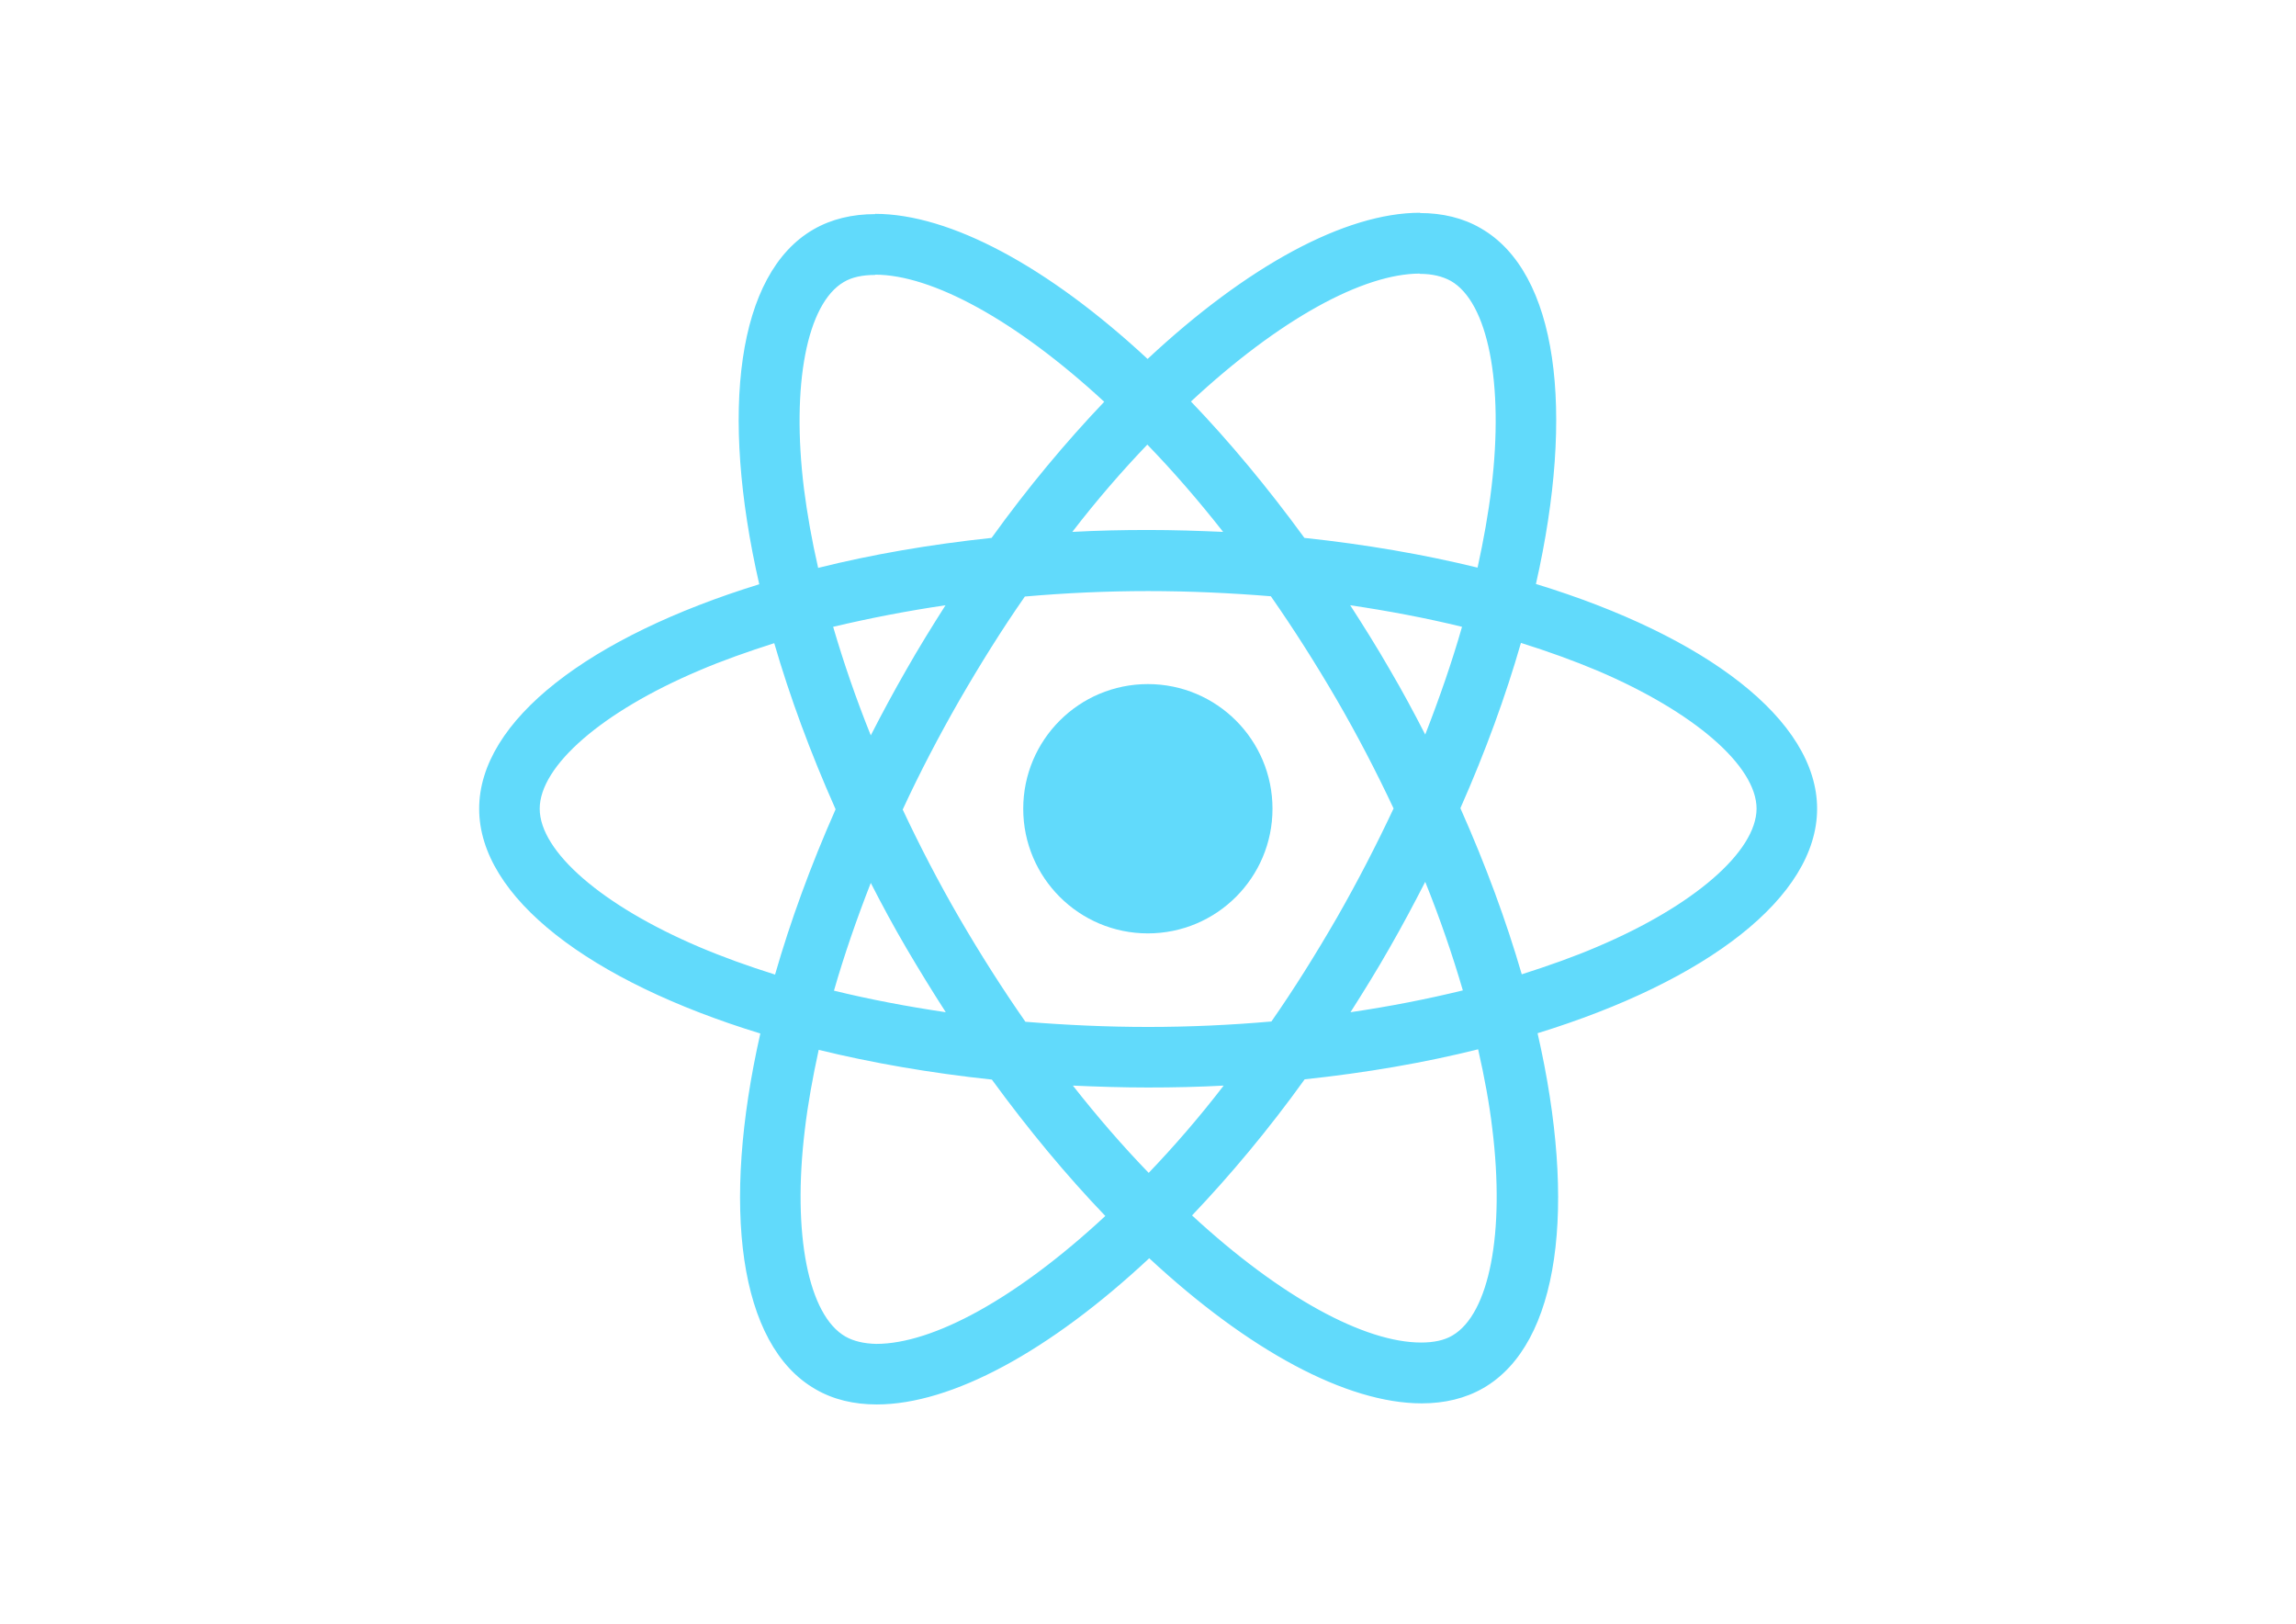
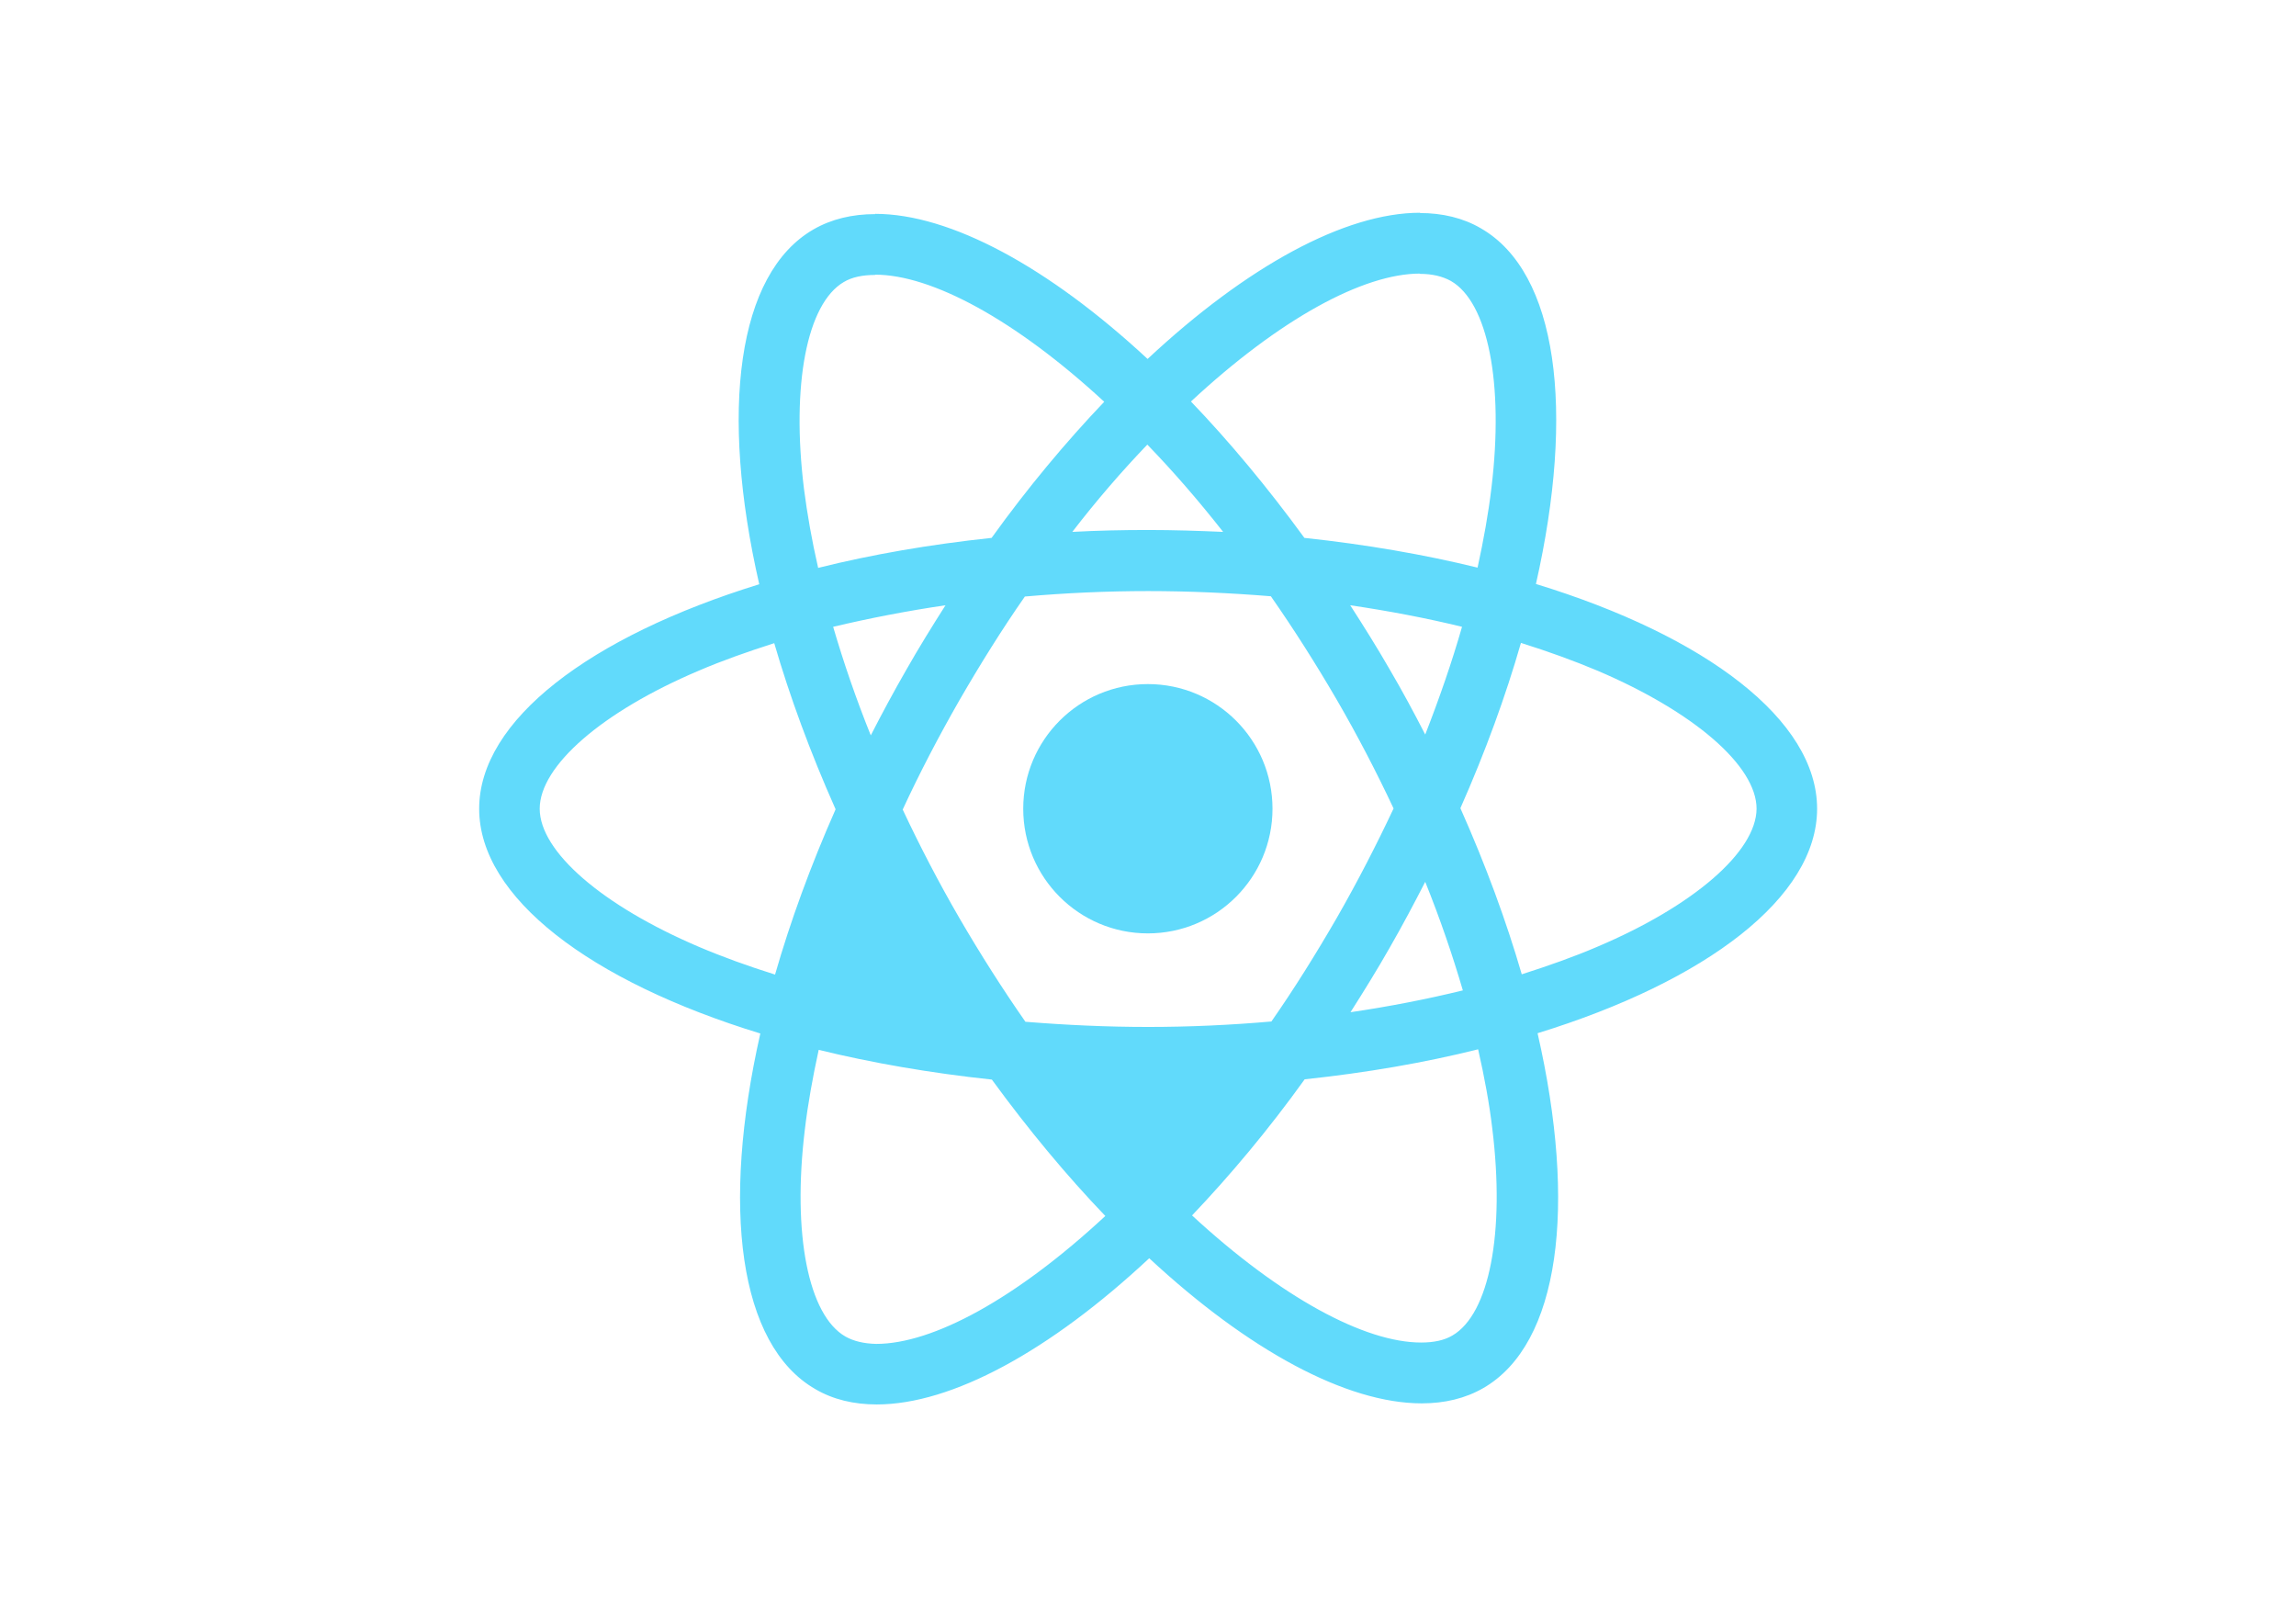
<svg xmlns="http://www.w3.org/2000/svg" viewBox="0 0 841.9 595.3">
  <g fill="#61DAFB">
-     <path d="M666.3 296.5c0-32.5-40.7-63.3-103.1-82.4 14.4-63.6 8-114.2-20.2-130.4-6.5-3.8-14.1-5.6-22.4-5.6v22.3c4.6 0 8.3.9 11.4 2.6 13.6 7.8 19.5 37.5 14.9 75.7-1.1 9.4-2.9 19.3-5.1 29.4-19.6-4.8-41-8.5-63.5-10.9-13.5-18.5-27.5-35.3-41.6-50 32.6-30.3 63.2-46.9 84-46.9V78c-27.5 0-63.5 19.6-99.9 53.6-36.4-33.8-72.4-53.2-99.9-53.2v22.3c20.7 0 51.4 16.5 84 46.6-14 14.7-28 31.4-41.3 49.9-22.6 2.4-44 6.1-63.6 11-2.3-10-4-19.7-5.2-29-4.7-38.2 1.1-67.9 14.6-75.8 3-1.8 6.9-2.6 11.5-2.6V78.5c-8.4 0-16 1.8-22.6 5.6-28.1 16.2-34.4 66.7-19.9 130.1-62.2 19.2-102.7 49.9-102.7 82.3 0 32.5 40.7 63.3 103.1 82.4-14.4 63.6-8 114.2 20.2 130.4 6.5 3.8 14.1 5.6 22.5 5.6 27.5 0 63.5-19.6 99.9-53.6 36.4 33.8 72.4 53.2 99.9 53.2 8.4 0 16-1.8 22.6-5.6 28.1-16.2 34.4-66.7 19.9-130.1 62-19.1 102.5-49.9 102.5-82.3zm-130.2-66.7c-3.7 12.9-8.3 26.2-13.5 39.5-4.1-8-8.4-16-13.1-24-4.6-8-9.5-15.8-14.4-23.4 14.2 2.1 27.9 4.7 41 7.9zm-45.8 106.5c-7.8 13.5-15.8 26.3-24.1 38.2-14.9 1.3-30 2-45.2 2-15.1 0-30.2-.7-45-1.9-8.3-11.9-16.4-24.6-24.2-38-7.6-13.1-14.5-26.4-20.8-39.8 6.2-13.4 13.2-26.8 20.7-39.9 7.8-13.5 15.8-26.3 24.1-38.2 14.9-1.3 30-2 45.2-2 15.1 0 30.2.7 45 1.9 8.3 11.9 16.4 24.6 24.2 38 7.6 13.1 14.5 26.4 20.8 39.8-6.3 13.4-13.2 26.8-20.7 39.9zm32.3-13c5.4 13.4 10 26.8 13.8 39.8-13.1 3.2-26.9 5.9-41.2 8 4.9-7.7 9.8-15.6 14.4-23.7 4.6-8 8.9-16.1 13-24.1zM421.2 430c-9.3-9.6-18.6-20.3-27.8-32 9 .4 18.2.7 27.5.7 9.4 0 18.7-.2 27.8-.7-9 11.7-18.3 22.4-27.5 32zm-74.4-58.9c-14.2-2.1-27.9-4.7-41-7.9 3.7-12.9 8.3-26.2 13.5-39.5 4.1 8 8.4 16 13.1 24 4.7 8 9.5 15.8 14.4 23.4zM420.7 163c9.3 9.6 18.6 20.3 27.8 32-9-.4-18.2-.7-27.5-.7-9.4 0-18.7.2-27.8.7 9-11.7 18.3-22.4 27.5-32zm-74 58.9c-4.9 7.7-9.8 15.6-14.4 23.7-4.6 8-8.9 16-13 24-5.4-13.4-10-26.8-13.8-39.8 13.1-3.1 26.9-5.8 41.2-7.9zm-90.5 125.2c-35.4-15.1-58.3-34.9-58.3-50.6 0-15.7 22.9-35.6 58.3-50.6 8.6-3.7 18-7 27.7-10.1 5.7 19.6 13.2 40 22.5 60.9-9.2 20.8-16.6 41.1-22.2 60.6-9.9-3.1-19.3-6.5-28-10.2zM310 490c-13.6-7.8-19.5-37.5-14.9-75.7 1.1-9.4 2.9-19.3 5.1-29.4 19.6 4.8 41 8.5 63.5 10.9 13.5 18.5 27.5 35.3 41.6 50-32.6 30.3-63.2 46.9-84 46.9-4.5-.1-8.3-1-11.3-2.7zm237.2-76.2c4.7 38.2-1.1 67.9-14.6 75.8-3 1.8-6.9 2.6-11.5 2.6-20.7 0-51.4-16.5-84-46.6 14-14.7 28-31.4 41.3-49.9 22.6-2.4 44-6.1 63.6-11 2.3 10.1 4.1 19.8 5.2 29.1zm38.5-66.7c-8.6 3.7-18 7-27.7 10.1-5.7-19.6-13.2-40-22.5-60.9 9.2-20.8 16.6-41.1 22.2-60.6 9.9 3.1 19.3 6.5 28.1 10.2 35.4 15.1 58.3 34.9 58.3 50.6-.1 15.7-23 35.6-58.4 50.6zM320.8 78.4z" />
+     <path d="M666.3 296.5c0-32.5-40.7-63.3-103.1-82.4 14.4-63.6 8-114.2-20.2-130.4-6.5-3.8-14.1-5.6-22.4-5.6v22.3c4.6 0 8.3.9 11.4 2.6 13.6 7.8 19.5 37.5 14.9 75.7-1.1 9.4-2.9 19.3-5.1 29.4-19.6-4.8-41-8.5-63.5-10.9-13.5-18.5-27.5-35.3-41.6-50 32.6-30.3 63.2-46.9 84-46.9V78c-27.5 0-63.5 19.6-99.9 53.6-36.4-33.8-72.4-53.2-99.9-53.2v22.3c20.7 0 51.4 16.5 84 46.6-14 14.7-28 31.4-41.3 49.9-22.6 2.4-44 6.1-63.6 11-2.3-10-4-19.7-5.2-29-4.7-38.2 1.1-67.9 14.6-75.8 3-1.8 6.9-2.6 11.5-2.6V78.5c-8.4 0-16 1.8-22.6 5.6-28.1 16.2-34.4 66.7-19.9 130.1-62.2 19.2-102.7 49.9-102.7 82.3 0 32.5 40.7 63.3 103.1 82.4-14.4 63.6-8 114.2 20.2 130.4 6.5 3.8 14.1 5.6 22.5 5.6 27.5 0 63.5-19.6 99.9-53.6 36.4 33.8 72.4 53.2 99.9 53.2 8.4 0 16-1.8 22.6-5.6 28.1-16.2 34.4-66.7 19.9-130.1 62-19.1 102.5-49.9 102.5-82.3zm-130.2-66.7c-3.7 12.9-8.3 26.2-13.5 39.5-4.1-8-8.4-16-13.1-24-4.6-8-9.5-15.8-14.4-23.4 14.2 2.1 27.9 4.7 41 7.9zm-45.8 106.5c-7.8 13.5-15.8 26.3-24.1 38.2-14.9 1.3-30 2-45.2 2-15.1 0-30.2-.7-45-1.9-8.3-11.9-16.4-24.6-24.2-38-7.6-13.1-14.5-26.4-20.8-39.8 6.2-13.4 13.2-26.8 20.7-39.9 7.8-13.5 15.8-26.3 24.1-38.2 14.9-1.3 30-2 45.2-2 15.1 0 30.2.7 45 1.9 8.3 11.9 16.4 24.6 24.2 38 7.6 13.1 14.5 26.4 20.8 39.8-6.3 13.4-13.2 26.8-20.7 39.9zm32.3-13c5.4 13.4 10 26.8 13.8 39.8-13.1 3.2-26.9 5.9-41.2 8 4.9-7.7 9.8-15.6 14.4-23.7 4.6-8 8.9-16.1 13-24.1zM421.2 730c-9.3-9.6-18.6-20.3-27.8-32 9 .4 18.2.7 27.5.7 9.4 0 18.7-.2 27.8-.7-9 11.7-18.3 22.4-27.5 32zm-74.4-58.9c-14.2-2.1-27.9-4.7-41-7.9 3.7-12.9 8.3-26.2 13.5-39.5 4.1 8 8.4 16 13.1 24 4.7 8 9.5 15.8 14.4 23.4zM420.7 163c9.3 9.6 18.6 20.3 27.8 32-9-.4-18.2-.7-27.5-.7-9.4 0-18.7.2-27.8.7 9-11.7 18.3-22.4 27.5-32zm-74 58.9c-4.9 7.7-9.8 15.6-14.4 23.7-4.6 8-8.9 16-13 24-5.4-13.4-10-26.8-13.8-39.8 13.1-3.1 26.9-5.8 41.2-7.9zm-90.5 125.2c-35.4-15.1-58.3-34.9-58.3-50.6 0-15.7 22.9-35.6 58.3-50.6 8.6-3.7 18-7 27.7-10.1 5.7 19.6 13.2 40 22.5 60.9-9.2 20.8-16.6 41.1-22.2 60.6-9.9-3.1-19.3-6.5-28-10.2zM310 490c-13.6-7.8-19.5-37.5-14.9-75.7 1.1-9.4 2.9-19.3 5.1-29.4 19.6 4.8 41 8.5 63.5 10.9 13.5 18.5 27.5 35.3 41.6 50-32.6 30.3-63.2 46.9-84 46.9-4.5-.1-8.3-1-11.3-2.7zm237.2-76.2c4.7 38.2-1.1 67.9-14.6 75.8-3 1.8-6.9 2.6-11.5 2.6-20.7 0-51.4-16.5-84-46.6 14-14.7 28-31.4 41.3-49.9 22.6-2.4 44-6.1 63.6-11 2.3 10.1 4.1 19.8 5.2 29.1zm38.5-66.7c-8.6 3.7-18 7-27.7 10.1-5.7-19.6-13.2-40-22.5-60.9 9.2-20.8 16.6-41.1 22.2-60.6 9.9 3.1 19.3 6.5 28.1 10.2 35.4 15.1 58.3 34.9 58.3 50.6-.1 15.7-23 35.6-58.4 50.6zM320.8 78.4z" />
    <circle cx="420.9" cy="296.5" r="45.7" />
    <path d="M520.5 78.1z" />
  </g>
</svg>
